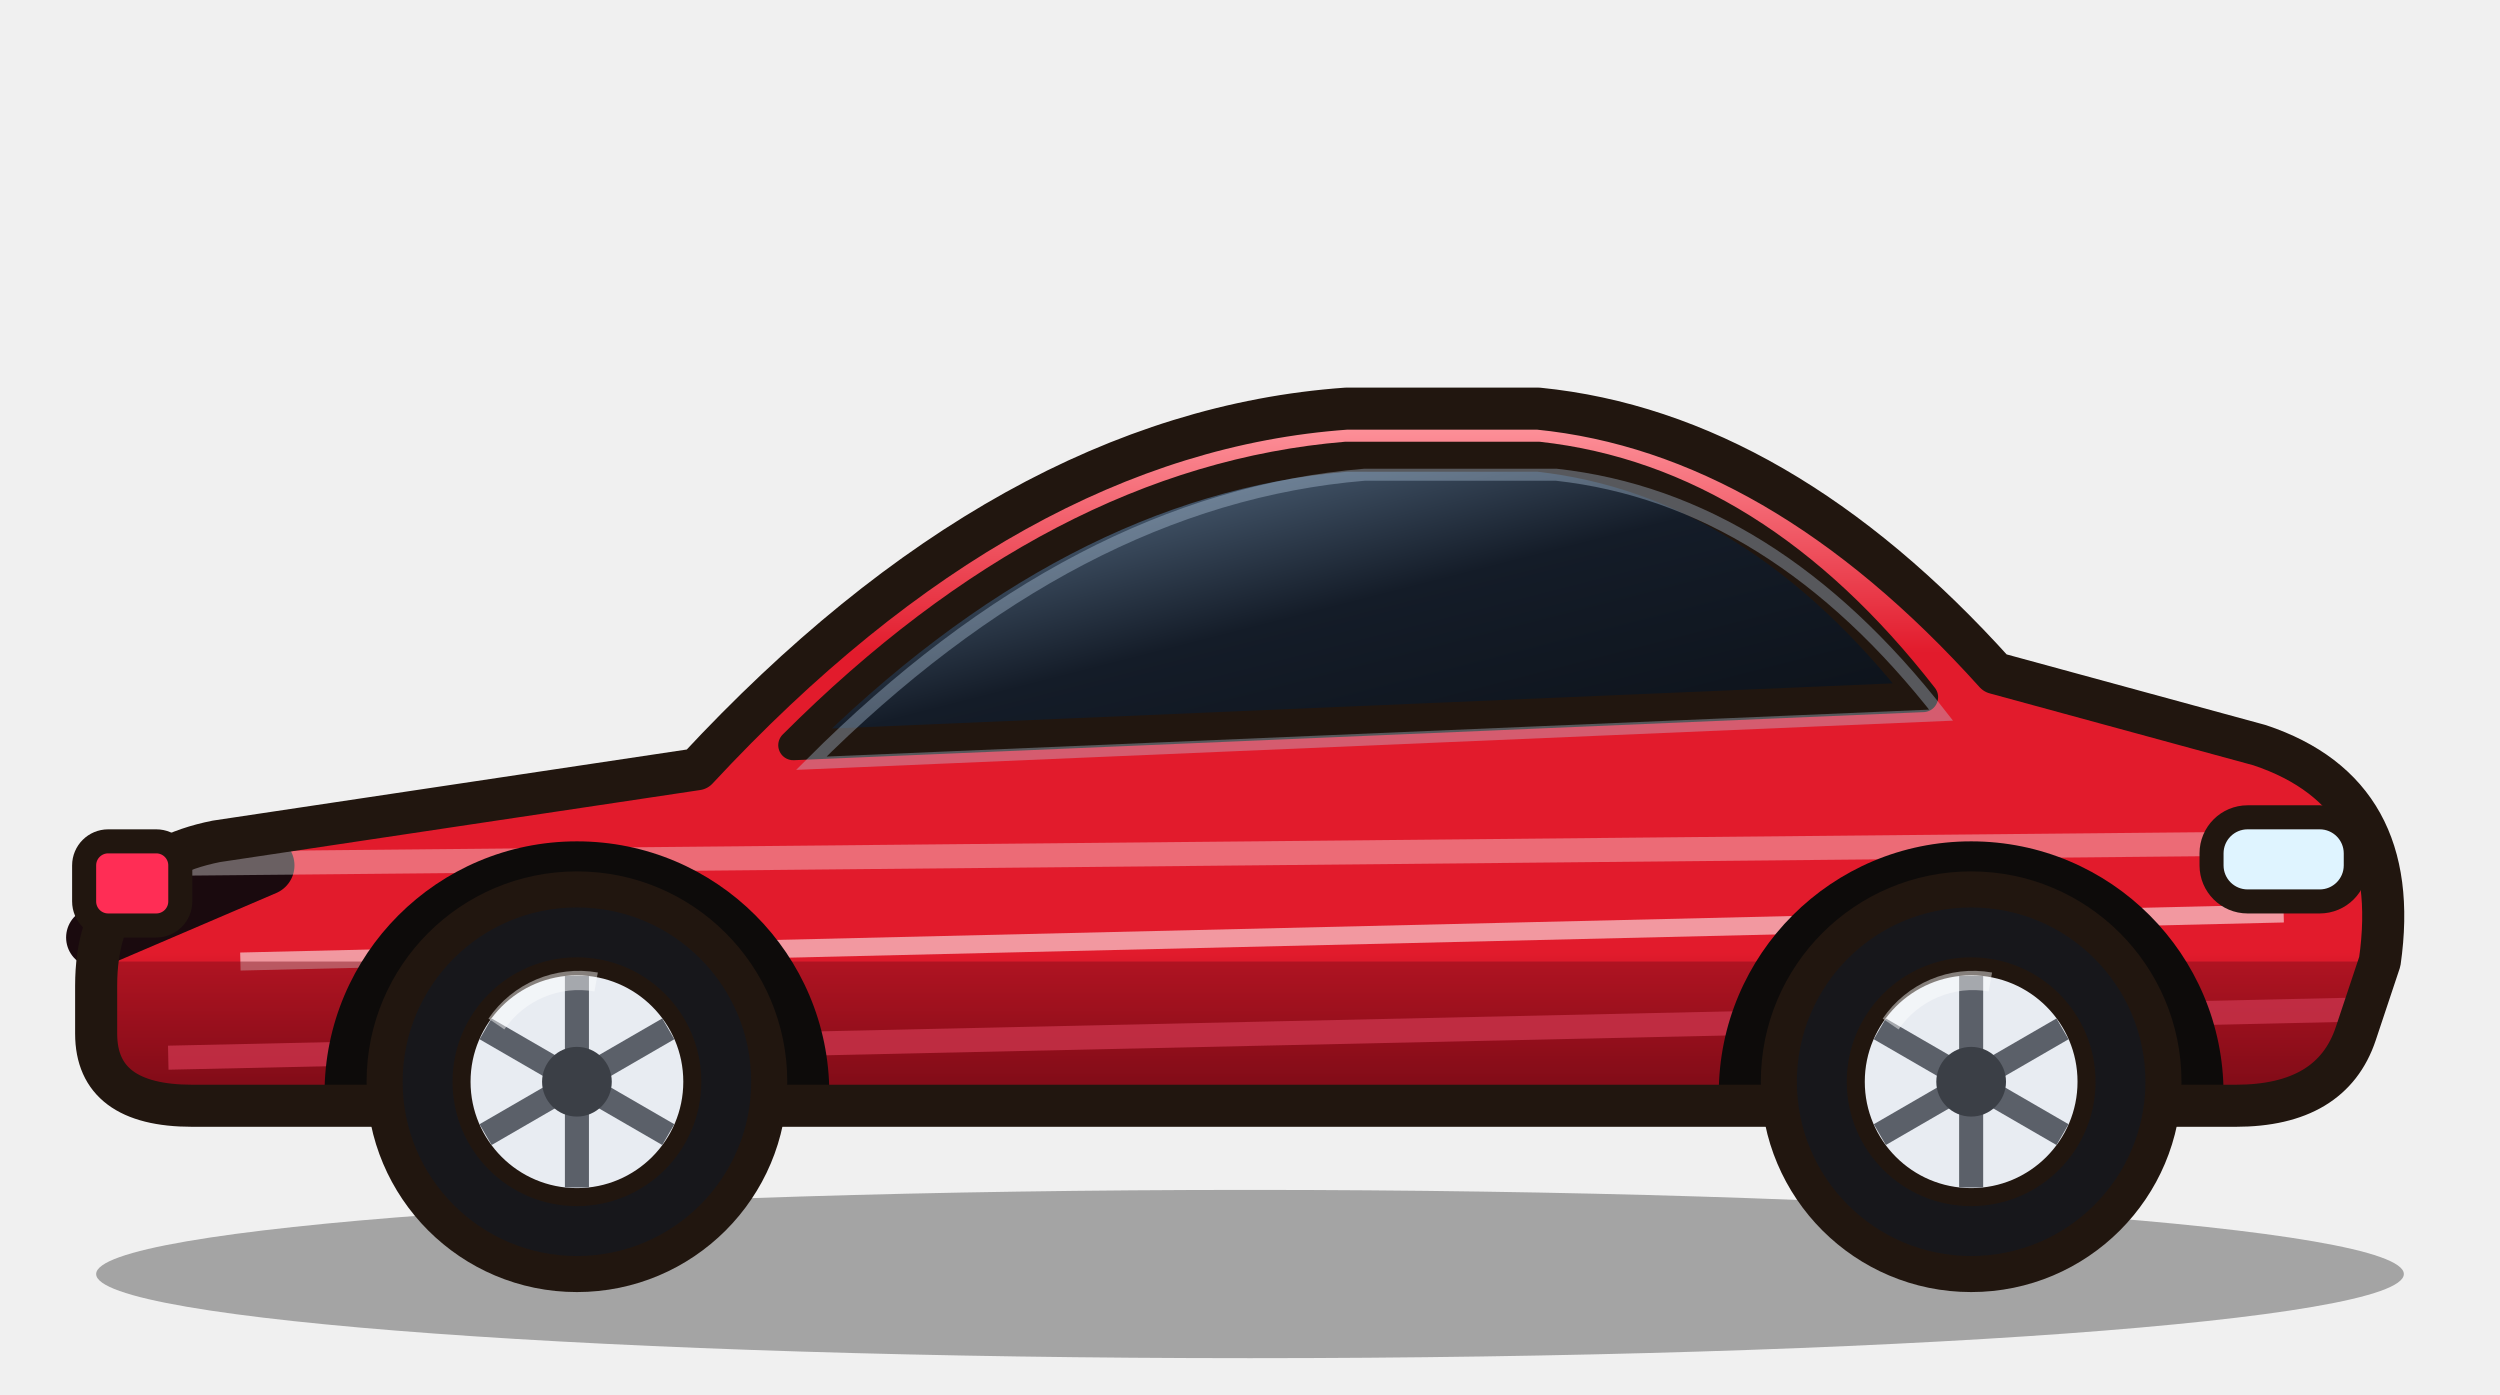
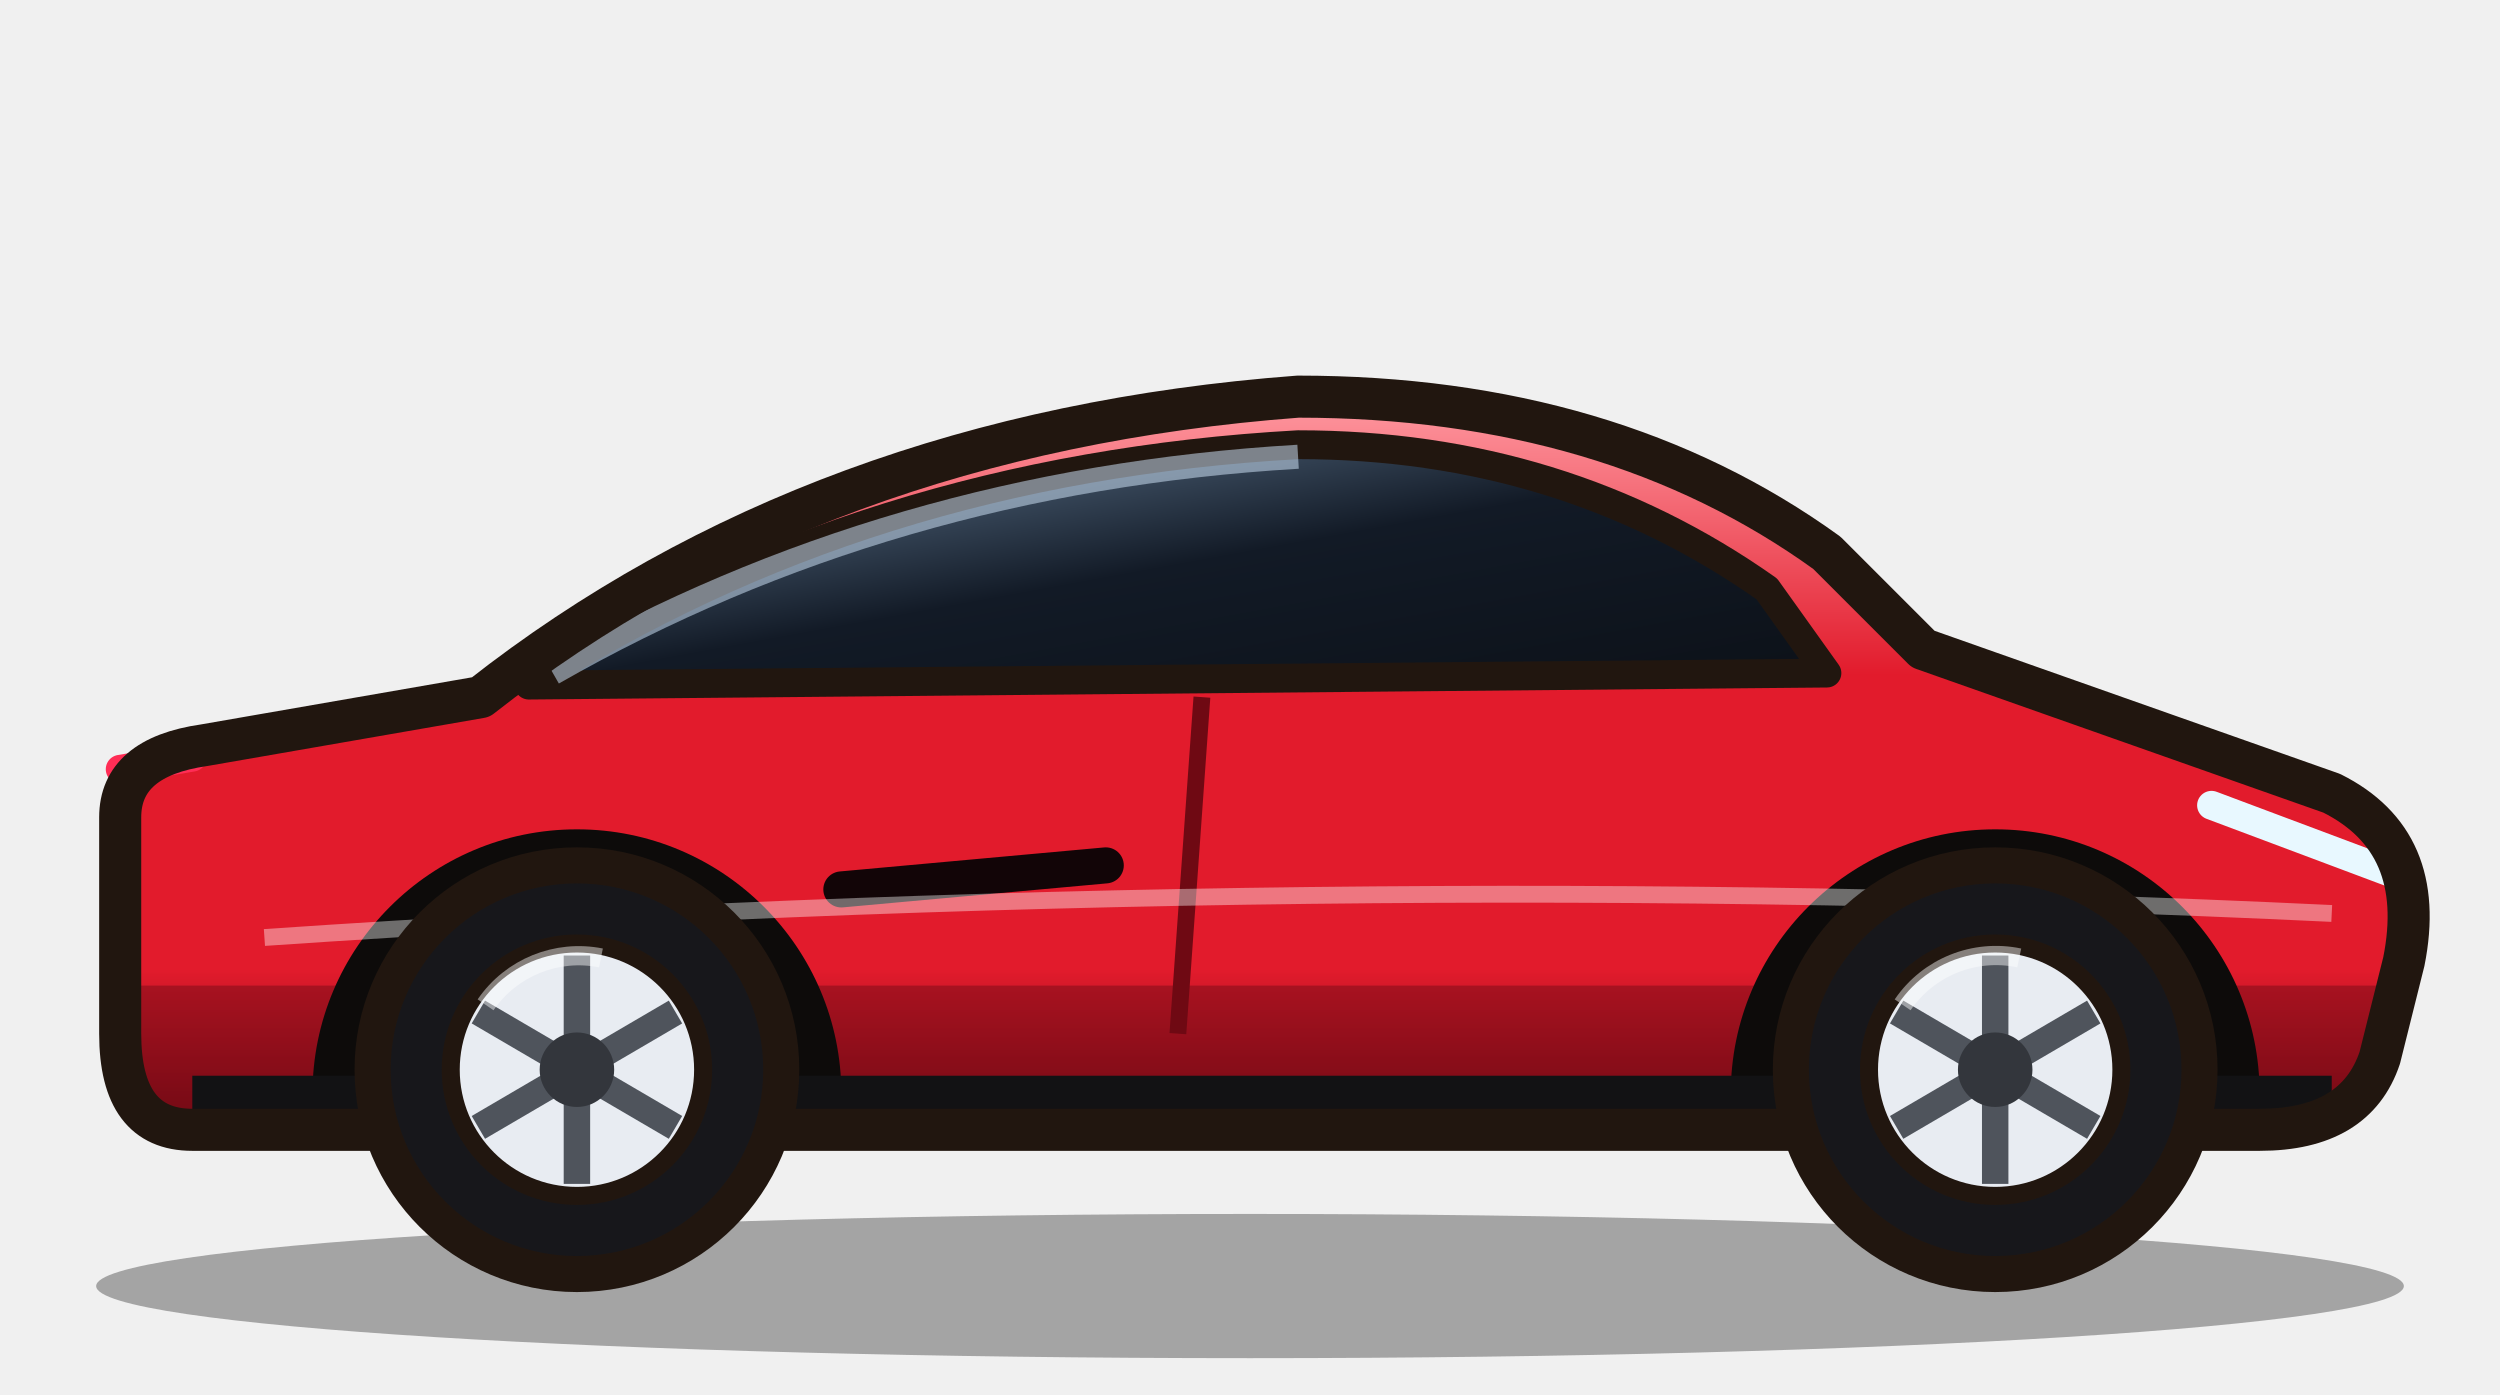
<svg xmlns="http://www.w3.org/2000/svg" viewBox="0 0 208 116" width="208" height="116">
  <defs>
-     <linearGradient id="groadster2" x1="0" y1="0" x2="0" y2="1">
+     <linearGradient id="broadster2" x1="0" y1="0" x2="0" y2="1">
      <stop offset="0" stop-color="#ff9aa2" />
-       <stop offset=".35" stop-color="#e21b2c" />
+       <stop offset=".38" stop-color="#e21b2c" />
      <stop offset=".78" stop-color="#e21b2c" />
-       <stop offset="1" stop-color="#7a0a16" />
+       <stop offset="1" stop-color="#6f0913" />
    </linearGradient>
    <linearGradient id="wroadster2" x1="0" y1="0" x2="1" y2="1">
      <stop offset="0" stop-color="#6f8aa6" />
-       <stop offset=".5" stop-color="#141c28" />
+       <stop offset=".5" stop-color="#121a26" />
      <stop offset="1" stop-color="#0c1118" />
    </linearGradient>
    <clipPath id="croadster2">
-       <path d="M8 82 Q8 72 18 70 L58 64 Q84 36 112 34 L128 34 Q148 36 166 56 L188 62 Q200 66 198 80 L196 86 Q194 92 186 92 L16 92 Q8 92 8 86 Z" />
+       <path d="M10 86 L10 68 Q10 63 17 62 L40 58 Q68 36 108 33 Q134 33 152 46 L160 54 L194 66 Q202 70 200 80 L198 88 Q196 94 188 94 L16 94 Q10 94 10 86 Z" />
    </clipPath>
  </defs>
-   <ellipse cx="104" cy="106" rx="96" ry="7" fill="#000" opacity=".32" />
-   <path d="M8 82 Q8 72 18 70 L58 64 Q84 36 112 34 L128 34 Q148 36 166 56 L188 62 Q200 66 198 80 L196 86 Q194 92 186 92 L16 92 Q8 92 8 86 Z" fill="url(#groadster2)" />
-   <path d="M20 80 L190 76" stroke="#fff" stroke-opacity=".55" stroke-width="1.5" />
-   <path d="M14 88 L196 84" stroke="#ff4d6d" stroke-width="2" opacity=".9" />
-   <path d="M8 78 L22 72" stroke="#1a0a0e" stroke-width="5" stroke-linecap="round" />
+   <ellipse cx="104" cy="107" rx="96" ry="6" fill="#000" opacity=".32" />
+   <path d="M10 86 L10 68 Q10 63 17 62 L40 58 Q68 36 108 33 Q134 33 152 46 L160 54 L194 66 Q202 70 200 80 L198 88 Q196 94 188 94 L16 94 Q10 94 10 86 Z" fill="url(#broadster2)" />
  <g clip-path="url(#croadster2)">
-     <rect x="0" y="80" width="208" height="20" fill="#7a0a16" opacity=".45" />
-     <path d="M0 72 L208 70" stroke="#fff" stroke-opacity=".35" stroke-width="2" />
+     <rect x="0" y="82" width="208" height="20" fill="#6f0913" opacity=".45" />
  </g>
-   <path d="M27 91 A21 21 0 0 1 69 91 Z" fill="#0d0b0a" />
-   <path d="M143 91 A21 21 0 0 1 185 91 Z" fill="#0d0b0a" />
-   <path d="M66 62 Q88 40 112 38 L128 38 Q146 40 160 58 Z" fill="url(#wroadster2)" stroke="#21160f" stroke-width="2.5" stroke-linejoin="round" />
-   <path d="M66 62 Q88 40 112 38 L128 38 Q146 40 160 58 Z" fill="none" stroke="#bcd3ea" stroke-opacity=".35" stroke-width="1" transform="translate(1.5 1.5)" />
-   <path d="M8 82 Q8 72 18 70 L58 64 Q84 36 112 34 L128 34 Q148 36 166 56 L188 62 Q200 66 198 80 L196 86 Q194 92 186 92 L16 92 Q8 92 8 86 Z" fill="none" stroke="#21160f" stroke-width="3.5" stroke-linejoin="round" />
-   <rect x="184.0" y="68" width="12" height="7" rx="3" fill="#dff4ff" stroke="#21160f" stroke-width="2" />
-   <rect x="7.0" y="70" width="8" height="7" rx="2" fill="#ff2d55" stroke="#21160f" stroke-width="2" />
-   <circle cx="48" cy="90" r="16" fill="#17171b" stroke="#21160f" stroke-width="3" />
-   <circle cx="48" cy="90" r="9.6" fill="#e8ecf2" stroke="#21160f" stroke-width="1.5" />
-   <path d="M48 90 L48.0 81.2" stroke="#5b6069" stroke-width="2" />
-   <path d="M48 90 L55.6 85.6" stroke="#5b6069" stroke-width="2" />
-   <path d="M48 90 L55.6 94.4" stroke="#5b6069" stroke-width="2" />
-   <path d="M48 90 L48.0 98.8" stroke="#5b6069" stroke-width="2" />
-   <path d="M48 90 L40.4 94.4" stroke="#5b6069" stroke-width="2" />
-   <path d="M48 90 L40.4 85.6" stroke="#5b6069" stroke-width="2" />
-   <circle cx="48" cy="90" r="2.9" fill="#3b3f46" />
-   <path d="M41.3 85.2 A8.3 8.3 0 0 1 49.6 81.7" stroke="#fff" stroke-opacity=".45" stroke-width="1.6" fill="none" />
-   <circle cx="164" cy="90" r="16" fill="#17171b" stroke="#21160f" stroke-width="3" />
-   <circle cx="164" cy="90" r="9.6" fill="#e8ecf2" stroke="#21160f" stroke-width="1.5" />
-   <path d="M164 90 L164.0 81.2" stroke="#5b6069" stroke-width="2" />
-   <path d="M164 90 L171.6 85.6" stroke="#5b6069" stroke-width="2" />
-   <path d="M164 90 L171.6 94.4" stroke="#5b6069" stroke-width="2" />
-   <path d="M164 90 L164.0 98.8" stroke="#5b6069" stroke-width="2" />
-   <path d="M164 90 L156.4 94.4" stroke="#5b6069" stroke-width="2" />
-   <path d="M164 90 L156.4 85.6" stroke="#5b6069" stroke-width="2" />
-   <circle cx="164" cy="90" r="2.9" fill="#3b3f46" />
-   <path d="M157.3 85.2 A8.3 8.3 0 0 1 165.6 81.7" stroke="#fff" stroke-opacity=".45" stroke-width="1.6" fill="none" />
+   <path d="M26 91 A22 22 0 0 1 70 91 Z" fill="#0d0b0a" />
+   <path d="M144 91 A22 22 0 0 1 188 91 Z" fill="#0d0b0a" />
+   <path d="M44 57 Q72 39 108 37 Q130 37 147 49 L152 56 Z" fill="url(#wroadster2)" stroke="#21160f" stroke-width="2.4" stroke-linejoin="round" />
+   <path d="M46 56 Q74 40 108 38" stroke="#c9dcf0" stroke-opacity=".55" stroke-width="2" fill="none" />
+   <path d="M100 58 L98 86" stroke="#6f0913" stroke-width="1.4" />
+   <path d="M70 74 L92 72" stroke="#120507" stroke-width="3" stroke-linecap="round" />
+   <path d="M16 92 L194 92" stroke="#121214" stroke-width="5" />
+   <path d="M184 67 L200 73" stroke="#e8f8ff" stroke-width="2.4" stroke-linecap="round" />
+   <path d="M10 64 L16 63" stroke="#ff2d55" stroke-width="2.4" stroke-linecap="round" />
+   <path d="M22 78 Q110 72 194 76" stroke="#fff" stroke-opacity=".4" stroke-width="1.4" fill="none" />
+   <path d="M10 86 L10 68 Q10 63 17 62 L40 58 Q68 36 108 33 Q134 33 152 46 L160 54 L194 66 Q202 70 200 80 L198 88 Q196 94 188 94 L16 94 Q10 94 10 86 Z" fill="none" stroke="#21160f" stroke-width="3.5" stroke-linejoin="round" />
+   <circle cx="48" cy="89" r="17" fill="#17171b" stroke="#21160f" stroke-width="3" />
+   <circle cx="48" cy="89" r="10.5" fill="#e8ecf2" stroke="#21160f" stroke-width="1.5" />
+   <path d="M48 89 L48.0 79.5" stroke="#4f545c" stroke-width="2.2" />
+   <path d="M48 89 L56.2 84.2" stroke="#4f545c" stroke-width="2.2" />
+   <path d="M48 89 L56.2 93.8" stroke="#4f545c" stroke-width="2.2" />
+   <path d="M48 89 L48.0 98.5" stroke="#4f545c" stroke-width="2.2" />
+   <path d="M48 89 L39.8 93.8" stroke="#4f545c" stroke-width="2.2" />
+   <path d="M48 89 L39.8 84.2" stroke="#4f545c" stroke-width="2.2" />
+   <circle cx="48" cy="89" r="3.1" fill="#33363c" />
+   <path d="M40.4 83.6 A9.4 9.4 0 0 1 50.0 79.7" stroke="#fff" stroke-opacity=".45" stroke-width="1.6" fill="none" />
+   <circle cx="166" cy="89" r="17" fill="#17171b" stroke="#21160f" stroke-width="3" />
+   <circle cx="166" cy="89" r="10.5" fill="#e8ecf2" stroke="#21160f" stroke-width="1.5" />
+   <path d="M166 89 L166.0 79.5" stroke="#4f545c" stroke-width="2.2" />
+   <path d="M166 89 L174.2 84.2" stroke="#4f545c" stroke-width="2.2" />
+   <path d="M166 89 L174.2 93.8" stroke="#4f545c" stroke-width="2.2" />
+   <path d="M166 89 L166.0 98.5" stroke="#4f545c" stroke-width="2.2" />
+   <path d="M166 89 L157.8 93.8" stroke="#4f545c" stroke-width="2.2" />
+   <path d="M166 89 L157.8 84.2" stroke="#4f545c" stroke-width="2.2" />
+   <circle cx="166" cy="89" r="3.1" fill="#33363c" />
+   <path d="M158.3 83.6 A9.4 9.4 0 0 1 168.0 79.7" stroke="#fff" stroke-opacity=".45" stroke-width="1.6" fill="none" />
</svg>
